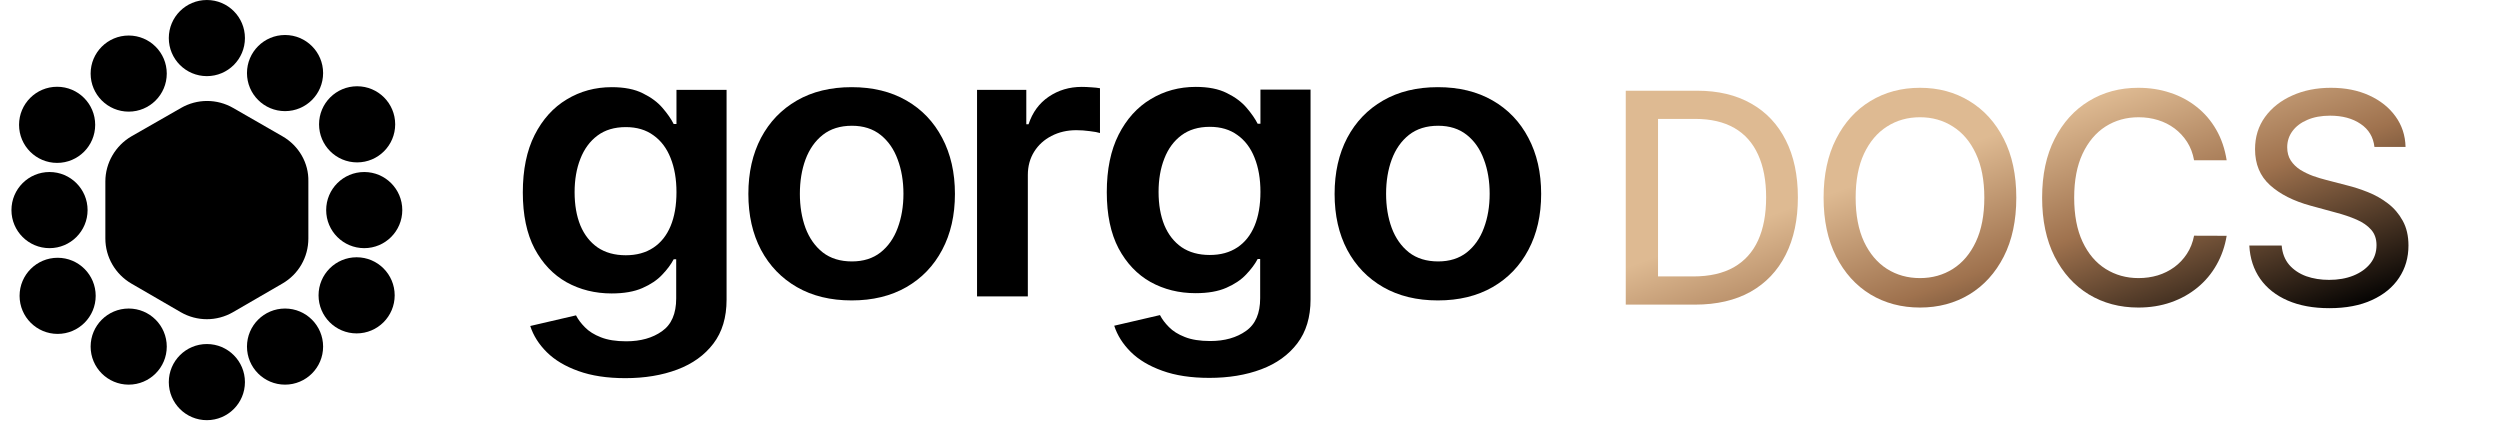
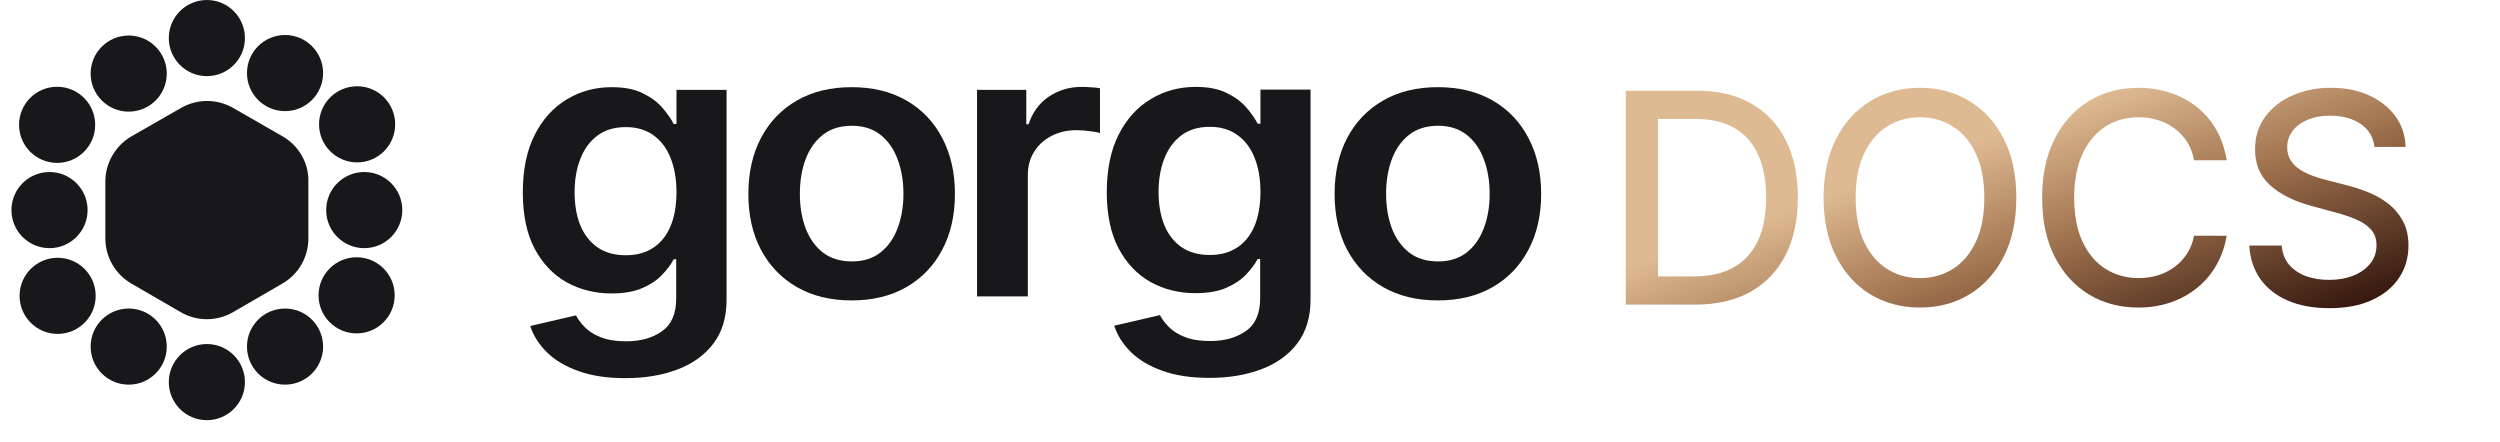
<svg xmlns="http://www.w3.org/2000/svg" width="119" height="21" viewBox="0 0 119 21" fill="none">
-   <path d="M13.453 6.492L11.099 5.139C10.329 4.695 9.386 4.695 8.616 5.139L6.252 6.492C5.493 6.936 5.015 7.759 5.015 8.636V11.353C5.015 12.241 5.493 13.053 6.252 13.497L8.605 14.861C9.375 15.305 10.319 15.305 11.088 14.861L13.442 13.497C14.212 13.053 14.678 12.241 14.678 11.353V8.636C14.7 7.759 14.223 6.936 13.453 6.492Z" fill="currentColor" />
-   <path d="M7.938 3.502C7.938 4.503 7.127 5.314 6.126 5.314C5.126 5.314 4.314 4.503 4.314 3.502C4.314 2.502 5.126 1.691 6.126 1.691C7.127 1.691 7.938 2.502 7.938 3.502Z" fill="currentColor" />
-   <path d="M4.531 5.942C4.531 6.943 3.72 7.754 2.719 7.754C1.719 7.754 0.907 6.943 0.907 5.942C0.907 4.941 1.719 4.13 2.719 4.13C3.72 4.13 4.531 4.941 4.531 5.942Z" fill="currentColor" />
-   <path d="M4.169 10C4.169 11.001 3.357 11.812 2.357 11.812C1.356 11.812 0.545 11.001 0.545 10C0.545 8.999 1.356 8.188 2.357 8.188C3.357 8.188 4.169 8.999 4.169 10Z" fill="currentColor" />
-   <path d="M4.555 14.082C4.555 15.083 3.744 15.894 2.744 15.894C1.743 15.894 0.932 15.083 0.932 14.082C0.932 13.082 1.743 12.27 2.744 12.27C3.744 12.27 4.555 13.082 4.555 14.082Z" fill="currentColor" />
-   <path d="M7.938 16.498C7.938 17.498 7.127 18.309 6.126 18.309C5.126 18.309 4.314 17.498 4.314 16.498C4.314 15.497 5.126 14.686 6.126 14.686C7.127 14.686 7.938 15.497 7.938 16.498Z" fill="currentColor" />
-   <path d="M11.659 18.188C11.659 19.189 10.848 20 9.847 20C8.846 20 8.035 19.189 8.035 18.188C8.035 17.188 8.846 16.376 9.847 16.376C10.848 16.376 11.659 17.188 11.659 18.188Z" fill="currentColor" />
-   <path d="M15.38 16.498C15.38 17.498 14.569 18.309 13.568 18.309C12.567 18.309 11.756 17.498 11.756 16.498C11.756 15.497 12.567 14.686 13.568 14.686C14.569 14.686 15.38 15.497 15.38 16.498Z" fill="currentColor" />
-   <path d="M18.787 14.058C18.787 15.059 17.976 15.87 16.975 15.87C15.974 15.87 15.163 15.059 15.163 14.058C15.163 13.057 15.974 12.246 16.975 12.246C17.976 12.246 18.787 13.057 18.787 14.058Z" fill="currentColor" />
-   <path d="M19.149 10C19.149 11.001 18.338 11.812 17.338 11.812C16.337 11.812 15.526 11.001 15.526 10C15.526 8.999 16.337 8.188 17.338 8.188C18.338 8.188 19.149 8.999 19.149 10Z" fill="currentColor" />
-   <path d="M18.811 5.918C18.811 6.919 18 7.73 16.999 7.73C15.998 7.73 15.187 6.919 15.187 5.918C15.187 4.917 15.998 4.106 16.999 4.106C18 4.106 18.811 4.917 18.811 5.918Z" fill="currentColor" />
-   <path d="M15.38 3.478C15.38 4.479 14.569 5.29 13.568 5.29C12.567 5.29 11.756 4.479 11.756 3.478C11.756 2.478 12.567 1.666 13.568 1.666C14.569 1.666 15.38 2.478 15.38 3.478Z" fill="currentColor" />
-   <path d="M11.659 1.812C11.659 2.813 10.848 3.624 9.847 3.624C8.846 3.624 8.035 2.813 8.035 1.812C8.035 0.811 8.846 0 9.847 0C10.848 0 11.659 0.811 11.659 1.812Z" fill="currentColor" />
-   <path d="M29.769 18C28.901 18 28.155 17.887 27.531 17.661C26.908 17.439 26.407 17.14 26.029 16.765C25.65 16.389 25.387 15.973 25.24 15.517L27.418 15.011C27.516 15.203 27.658 15.393 27.845 15.581C28.032 15.773 28.284 15.931 28.6 16.054C28.921 16.182 29.324 16.246 29.809 16.246C30.495 16.246 31.063 16.086 31.512 15.766C31.962 15.45 32.187 14.93 32.187 14.204V12.342H32.067C31.942 12.581 31.76 12.826 31.519 13.078C31.283 13.33 30.969 13.541 30.577 13.712C30.19 13.882 29.702 13.968 29.114 13.968C28.326 13.968 27.611 13.79 26.97 13.436C26.334 13.078 25.826 12.544 25.447 11.836C25.073 11.124 24.886 10.232 24.886 9.161C24.886 8.081 25.073 7.17 25.447 6.428C25.826 5.681 26.336 5.116 26.977 4.732C27.618 4.343 28.333 4.149 29.121 4.149C29.722 4.149 30.217 4.247 30.604 4.444C30.996 4.636 31.308 4.868 31.539 5.141C31.771 5.41 31.947 5.664 32.067 5.903H32.2V4.277H34.585V14.268C34.585 15.109 34.376 15.805 33.957 16.355C33.539 16.905 32.966 17.317 32.241 17.59C31.515 17.863 30.691 18 29.769 18ZM29.789 12.15C30.301 12.15 30.738 12.03 31.098 11.791C31.459 11.553 31.733 11.209 31.92 10.761C32.107 10.313 32.2 9.775 32.2 9.148C32.2 8.529 32.107 7.987 31.92 7.522C31.737 7.057 31.466 6.697 31.105 6.441C30.749 6.18 30.31 6.05 29.789 6.05C29.25 6.05 28.8 6.184 28.44 6.453C28.079 6.722 27.808 7.091 27.625 7.561C27.442 8.026 27.351 8.555 27.351 9.148C27.351 9.75 27.442 10.277 27.625 10.729C27.812 11.177 28.086 11.527 28.447 11.779C28.812 12.026 29.259 12.15 29.789 12.15Z" fill="currentColor" />
-   <path d="M40.539 14.3C39.537 14.3 38.668 14.089 37.934 13.667C37.199 13.244 36.629 12.653 36.224 11.894C35.823 11.134 35.622 10.247 35.622 9.231C35.622 8.216 35.823 7.326 36.224 6.562C36.629 5.798 37.199 5.205 37.934 4.783C38.668 4.36 39.537 4.149 40.539 4.149C41.541 4.149 42.409 4.36 43.144 4.783C43.879 5.205 44.446 5.798 44.847 6.562C45.252 7.326 45.455 8.216 45.455 9.231C45.455 10.247 45.252 11.134 44.847 11.894C44.446 12.653 43.879 13.244 43.144 13.667C42.409 14.089 41.541 14.3 40.539 14.3ZM40.552 12.444C41.095 12.444 41.55 12.301 41.915 12.015C42.28 11.725 42.551 11.337 42.73 10.851C42.912 10.364 43.004 9.822 43.004 9.225C43.004 8.623 42.912 8.079 42.73 7.593C42.551 7.102 42.28 6.711 41.915 6.421C41.55 6.131 41.095 5.986 40.552 5.986C39.995 5.986 39.532 6.131 39.163 6.421C38.797 6.711 38.524 7.102 38.341 7.593C38.163 8.079 38.074 8.623 38.074 9.225C38.074 9.822 38.163 10.364 38.341 10.851C38.524 11.337 38.797 11.725 39.163 12.015C39.532 12.301 39.995 12.444 40.552 12.444Z" fill="currentColor" />
-   <path d="M46.507 14.108V4.277H48.852V5.916H48.959C49.146 5.348 49.466 4.911 49.92 4.604C50.379 4.292 50.903 4.136 51.49 4.136C51.624 4.136 51.773 4.143 51.938 4.155C52.107 4.164 52.247 4.179 52.359 4.2V6.332C52.256 6.298 52.094 6.268 51.871 6.242C51.653 6.212 51.441 6.197 51.236 6.197C50.796 6.197 50.399 6.289 50.047 6.473C49.7 6.652 49.426 6.901 49.226 7.221C49.026 7.541 48.925 7.911 48.925 8.329V14.108H46.507Z" fill="currentColor" />
-   <path d="M57.566 17.987C56.697 17.987 55.952 17.874 55.328 17.648C54.705 17.426 54.204 17.127 53.825 16.752C53.447 16.376 53.184 15.96 53.037 15.504L55.215 14.998C55.312 15.19 55.455 15.38 55.642 15.568C55.829 15.76 56.081 15.918 56.397 16.041C56.717 16.169 57.12 16.233 57.606 16.233C58.292 16.233 58.859 16.073 59.309 15.753C59.759 15.438 59.984 14.917 59.984 14.192V12.329H59.864C59.739 12.568 59.556 12.813 59.316 13.065C59.08 13.317 58.766 13.528 58.374 13.699C57.986 13.87 57.499 13.955 56.911 13.955C56.123 13.955 55.408 13.778 54.767 13.424C54.13 13.065 53.623 12.532 53.244 11.823C52.87 11.111 52.683 10.219 52.683 9.148C52.683 8.068 52.87 7.157 53.244 6.415C53.623 5.668 54.132 5.103 54.774 4.719C55.415 4.33 56.13 4.136 56.918 4.136C57.519 4.136 58.013 4.234 58.401 4.431C58.792 4.623 59.104 4.855 59.336 5.128C59.567 5.397 59.743 5.651 59.864 5.89H59.997V4.264H62.382V14.256C62.382 15.096 62.172 15.792 61.754 16.342C61.335 16.893 60.763 17.305 60.037 17.578C59.311 17.851 58.487 17.987 57.566 17.987ZM57.586 12.137C58.098 12.137 58.534 12.018 58.895 11.779C59.256 11.54 59.529 11.196 59.717 10.748C59.904 10.3 59.997 9.762 59.997 9.135C59.997 8.516 59.904 7.975 59.717 7.509C59.534 7.044 59.262 6.684 58.902 6.428C58.545 6.167 58.107 6.037 57.586 6.037C57.047 6.037 56.597 6.172 56.236 6.441C55.876 6.709 55.604 7.078 55.422 7.548C55.239 8.013 55.148 8.542 55.148 9.135C55.148 9.737 55.239 10.264 55.422 10.716C55.609 11.164 55.882 11.514 56.243 11.766C56.608 12.013 57.056 12.137 57.586 12.137Z" fill="currentColor" />
-   <path d="M68.443 14.3C67.441 14.3 66.573 14.089 65.838 13.667C65.103 13.244 64.533 12.653 64.128 11.894C63.727 11.134 63.527 10.247 63.527 9.231C63.527 8.216 63.727 7.326 64.128 6.562C64.533 5.798 65.103 5.205 65.838 4.783C66.573 4.36 67.441 4.149 68.443 4.149C69.445 4.149 70.313 4.36 71.048 4.783C71.783 5.205 72.351 5.798 72.751 6.562C73.157 7.326 73.359 8.216 73.359 9.231C73.359 10.247 73.157 11.134 72.751 11.894C72.351 12.653 71.783 13.244 71.048 13.667C70.313 14.089 69.445 14.3 68.443 14.3ZM68.457 12.444C69 12.444 69.454 12.301 69.819 12.015C70.184 11.725 70.456 11.337 70.634 10.851C70.817 10.364 70.908 9.822 70.908 9.225C70.908 8.623 70.817 8.079 70.634 7.593C70.456 7.102 70.184 6.711 69.819 6.421C69.454 6.131 69 5.986 68.457 5.986C67.9 5.986 67.437 6.131 67.067 6.421C66.702 6.711 66.428 7.102 66.246 7.593C66.067 8.079 65.978 8.623 65.978 9.225C65.978 9.822 66.067 10.364 66.246 10.851C66.428 11.337 66.702 11.725 67.067 12.015C67.437 12.301 67.9 12.444 68.457 12.444Z" fill="currentColor" />
-   <path d="M80.682 14.5H77.386V4.318H80.787C81.784 4.318 82.641 4.522 83.357 4.93C84.073 5.334 84.622 5.916 85.003 6.675C85.387 7.43 85.579 8.337 85.579 9.394C85.579 10.455 85.385 11.366 84.998 12.129C84.613 12.891 84.056 13.477 83.327 13.889C82.598 14.296 81.716 14.5 80.682 14.5ZM78.922 13.158H80.598C81.373 13.158 82.018 13.012 82.532 12.72C83.046 12.425 83.43 11.999 83.685 11.442C83.94 10.882 84.068 10.2 84.068 9.394C84.068 8.595 83.94 7.918 83.685 7.361C83.433 6.804 83.057 6.381 82.557 6.093C82.056 5.805 81.435 5.66 80.692 5.66H78.922V13.158Z" fill="url(#paint0_linear_2808_22)" />
-   <path d="M95.976 9.409C95.976 10.496 95.777 11.431 95.379 12.213C94.981 12.992 94.436 13.592 93.744 14.013C93.054 14.43 92.27 14.639 91.392 14.639C90.51 14.639 89.723 14.43 89.031 14.013C88.341 13.592 87.797 12.99 87.4 12.208C87.002 11.426 86.803 10.493 86.803 9.409C86.803 8.322 87.002 7.389 87.4 6.61C87.797 5.828 88.341 5.228 89.031 4.81C89.723 4.389 90.51 4.179 91.392 4.179C92.27 4.179 93.054 4.389 93.744 4.81C94.436 5.228 94.981 5.828 95.379 6.61C95.777 7.389 95.976 8.322 95.976 9.409ZM94.454 9.409C94.454 8.58 94.32 7.883 94.052 7.316C93.787 6.746 93.422 6.315 92.958 6.023C92.497 5.728 91.975 5.581 91.392 5.581C90.805 5.581 90.282 5.728 89.821 6.023C89.36 6.315 88.996 6.746 88.727 7.316C88.462 7.883 88.329 8.58 88.329 9.409C88.329 10.238 88.462 10.937 88.727 11.507C88.996 12.074 89.36 12.505 89.821 12.8C90.282 13.091 90.805 13.237 91.392 13.237C91.975 13.237 92.497 13.091 92.958 12.8C93.422 12.505 93.787 12.074 94.052 11.507C94.32 10.937 94.454 10.238 94.454 9.409Z" fill="url(#paint1_linear_2808_22)" />
-   <path d="M105.989 7.629H104.438C104.379 7.298 104.268 7.006 104.105 6.754C103.943 6.502 103.744 6.289 103.509 6.113C103.273 5.937 103.01 5.805 102.718 5.715C102.43 5.626 102.123 5.581 101.798 5.581C101.212 5.581 100.686 5.728 100.222 6.023C99.762 6.318 99.397 6.751 99.129 7.321C98.863 7.891 98.731 8.587 98.731 9.409C98.731 10.238 98.863 10.937 99.129 11.507C99.397 12.077 99.763 12.508 100.227 12.8C100.691 13.091 101.213 13.237 101.793 13.237C102.115 13.237 102.42 13.194 102.708 13.108C103 13.018 103.263 12.887 103.499 12.715C103.734 12.543 103.933 12.332 104.095 12.084C104.261 11.832 104.375 11.543 104.438 11.219L105.989 11.224C105.907 11.724 105.746 12.185 105.507 12.606C105.272 13.023 104.969 13.385 104.597 13.69C104.229 13.991 103.809 14.225 103.335 14.391C102.861 14.556 102.344 14.639 101.783 14.639C100.902 14.639 100.116 14.43 99.427 14.013C98.737 13.592 98.194 12.99 97.796 12.208C97.402 11.426 97.205 10.493 97.205 9.409C97.205 8.322 97.403 7.389 97.801 6.61C98.199 5.828 98.743 5.228 99.432 4.81C100.121 4.389 100.905 4.179 101.783 4.179C102.324 4.179 102.827 4.257 103.295 4.413C103.765 4.565 104.188 4.79 104.563 5.089C104.937 5.384 105.247 5.745 105.492 6.173C105.737 6.597 105.903 7.082 105.989 7.629Z" fill="url(#paint2_linear_2808_22)" />
-   <path d="M113.023 6.993C112.969 6.522 112.751 6.158 112.366 5.899C111.982 5.637 111.498 5.506 110.915 5.506C110.497 5.506 110.136 5.573 109.831 5.705C109.526 5.834 109.289 6.013 109.12 6.242C108.954 6.468 108.871 6.724 108.871 7.013C108.871 7.255 108.928 7.464 109.04 7.639C109.156 7.815 109.307 7.962 109.493 8.082C109.682 8.198 109.884 8.295 110.099 8.375C110.315 8.451 110.522 8.514 110.721 8.564L111.715 8.822C112.04 8.902 112.373 9.01 112.714 9.146C113.056 9.281 113.372 9.46 113.664 9.683C113.956 9.905 114.191 10.18 114.37 10.508C114.552 10.836 114.643 11.229 114.643 11.686C114.643 12.263 114.494 12.775 114.196 13.222C113.901 13.67 113.472 14.023 112.908 14.281C112.348 14.54 111.67 14.669 110.875 14.669C110.112 14.669 109.453 14.548 108.896 14.306C108.339 14.064 107.903 13.721 107.589 13.277C107.274 12.829 107.1 12.299 107.067 11.686H108.608C108.638 12.054 108.757 12.361 108.966 12.606C109.178 12.848 109.448 13.028 109.776 13.148C110.107 13.264 110.47 13.322 110.865 13.322C111.299 13.322 111.685 13.254 112.023 13.118C112.365 12.979 112.633 12.786 112.829 12.541C113.024 12.293 113.122 12.003 113.122 11.671C113.122 11.37 113.036 11.123 112.863 10.93C112.694 10.738 112.464 10.579 112.172 10.453C111.884 10.327 111.558 10.216 111.193 10.12L109.99 9.792C109.174 9.57 108.528 9.243 108.051 8.812C107.577 8.382 107.34 7.812 107.34 7.102C107.34 6.516 107.499 6.004 107.817 5.566C108.135 5.129 108.566 4.789 109.11 4.547C109.653 4.302 110.267 4.179 110.949 4.179C111.639 4.179 112.247 4.3 112.774 4.542C113.304 4.784 113.722 5.117 114.027 5.541C114.332 5.962 114.491 6.446 114.504 6.993H113.023Z" fill="url(#paint3_linear_2808_22)" />
+   <path d="M13.453 6.492L11.099 5.139C10.329 4.695 9.386 4.695 8.616 5.139L6.252 6.492C5.493 6.936 5.015 7.759 5.015 8.636V11.353C5.015 12.241 5.493 13.053 6.252 13.497L8.605 14.861C9.375 15.305 10.319 15.305 11.088 14.861L13.442 13.497C14.212 13.053 14.678 12.241 14.678 11.353V8.636C14.7 7.759 14.223 6.936 13.453 6.492Z" fill="#18181B" />
+   <path d="M7.938 3.502C7.938 4.503 7.127 5.314 6.126 5.314C5.126 5.314 4.314 4.503 4.314 3.502C4.314 2.502 5.126 1.691 6.126 1.691C7.127 1.691 7.938 2.502 7.938 3.502Z" fill="#18181B" />
+   <path d="M4.531 5.942C4.531 6.943 3.72 7.754 2.719 7.754C1.719 7.754 0.907 6.943 0.907 5.942C0.907 4.941 1.719 4.13 2.719 4.13C3.72 4.13 4.531 4.941 4.531 5.942Z" fill="#18181B" />
+   <path d="M4.169 10C4.169 11.001 3.357 11.812 2.357 11.812C1.356 11.812 0.545 11.001 0.545 10C0.545 8.999 1.356 8.188 2.357 8.188C3.357 8.188 4.169 8.999 4.169 10Z" fill="#18181B" />
+   <path d="M4.555 14.082C4.555 15.083 3.744 15.894 2.744 15.894C1.743 15.894 0.932 15.083 0.932 14.082C0.932 13.082 1.743 12.27 2.744 12.27C3.744 12.27 4.555 13.082 4.555 14.082Z" fill="#18181B" />
+   <path d="M7.938 16.498C7.938 17.498 7.127 18.309 6.126 18.309C5.126 18.309 4.314 17.498 4.314 16.498C4.314 15.497 5.126 14.686 6.126 14.686C7.127 14.686 7.938 15.497 7.938 16.498Z" fill="#18181B" />
+   <path d="M11.659 18.188C11.659 19.189 10.848 20 9.847 20C8.846 20 8.035 19.189 8.035 18.188C8.035 17.188 8.846 16.376 9.847 16.376C10.848 16.376 11.659 17.188 11.659 18.188Z" fill="#18181B" />
+   <path d="M15.38 16.498C15.38 17.498 14.569 18.309 13.568 18.309C12.567 18.309 11.756 17.498 11.756 16.498C11.756 15.497 12.567 14.686 13.568 14.686C14.569 14.686 15.38 15.497 15.38 16.498Z" fill="#18181B" />
+   <path d="M18.787 14.058C18.787 15.059 17.976 15.87 16.975 15.87C15.974 15.87 15.163 15.059 15.163 14.058C15.163 13.057 15.974 12.246 16.975 12.246C17.976 12.246 18.787 13.057 18.787 14.058Z" fill="#18181B" />
+   <path d="M19.149 10C19.149 11.001 18.338 11.812 17.338 11.812C16.337 11.812 15.526 11.001 15.526 10C15.526 8.999 16.337 8.188 17.338 8.188C18.338 8.188 19.149 8.999 19.149 10Z" fill="#18181B" />
+   <path d="M18.811 5.918C18.811 6.919 18 7.73 16.999 7.73C15.998 7.73 15.187 6.919 15.187 5.918C15.187 4.917 15.998 4.106 16.999 4.106C18 4.106 18.811 4.917 18.811 5.918Z" fill="#18181B" />
+   <path d="M15.38 3.478C15.38 4.479 14.569 5.29 13.568 5.29C12.567 5.29 11.756 4.479 11.756 3.478C11.756 2.478 12.567 1.666 13.568 1.666C14.569 1.666 15.38 2.478 15.38 3.478Z" fill="#18181B" />
+   <path d="M11.659 1.812C11.659 2.813 10.848 3.624 9.847 3.624C8.846 3.624 8.035 2.813 8.035 1.812C8.035 0.811 8.846 0 9.847 0C10.848 0 11.659 0.811 11.659 1.812Z" fill="#18181B" />
+   <path d="M29.769 18C28.901 18 28.155 17.887 27.531 17.661C26.908 17.439 26.407 17.14 26.029 16.765C25.65 16.389 25.387 15.973 25.24 15.517L27.418 15.011C27.516 15.203 27.658 15.393 27.845 15.581C28.032 15.773 28.284 15.93 28.6 16.054C28.921 16.182 29.324 16.246 29.809 16.246C30.495 16.246 31.063 16.086 31.512 15.766C31.962 15.45 32.187 14.93 32.187 14.204V12.342H32.067C31.942 12.581 31.76 12.826 31.519 13.078C31.283 13.33 30.969 13.541 30.577 13.711C30.19 13.882 29.702 13.968 29.114 13.968C28.326 13.968 27.611 13.79 26.97 13.436C26.334 13.078 25.826 12.544 25.447 11.836C25.073 11.124 24.886 10.232 24.886 9.161C24.886 8.081 25.073 7.17 25.447 6.428C25.826 5.681 26.336 5.116 26.977 4.731C27.618 4.343 28.333 4.149 29.121 4.149C29.722 4.149 30.217 4.247 30.604 4.443C30.996 4.635 31.308 4.868 31.539 5.141C31.771 5.41 31.947 5.664 32.067 5.903H32.2V4.277H34.585V14.268C34.585 15.109 34.376 15.805 33.957 16.355C33.539 16.905 32.966 17.317 32.241 17.59C31.515 17.863 30.691 18 29.769 18ZM29.789 12.15C30.301 12.15 30.738 12.03 31.098 11.791C31.459 11.552 31.733 11.209 31.92 10.761C32.107 10.313 32.2 9.775 32.2 9.148C32.2 8.529 32.107 7.987 31.92 7.522C31.737 7.057 31.466 6.696 31.105 6.44C30.749 6.18 30.31 6.05 29.789 6.05C29.25 6.05 28.8 6.184 28.44 6.453C28.079 6.722 27.808 7.091 27.625 7.561C27.442 8.026 27.351 8.555 27.351 9.148C27.351 9.75 27.442 10.277 27.625 10.729C27.812 11.177 28.086 11.527 28.447 11.778C28.812 12.026 29.259 12.15 29.789 12.15Z" fill="#18181B" />
+   <path d="M40.539 14.3C39.537 14.3 38.668 14.089 37.934 13.667C37.199 13.244 36.629 12.653 36.224 11.894C35.823 11.134 35.622 10.247 35.622 9.231C35.622 8.216 35.823 7.326 36.224 6.562C36.629 5.798 37.199 5.205 37.934 4.783C38.668 4.36 39.537 4.149 40.539 4.149C41.541 4.149 42.409 4.36 43.144 4.783C43.879 5.205 44.446 5.798 44.847 6.562C45.252 7.326 45.455 8.216 45.455 9.231C45.455 10.247 45.252 11.134 44.847 11.894C44.446 12.653 43.879 13.244 43.144 13.667C42.409 14.089 41.541 14.3 40.539 14.3ZM40.552 12.444C41.095 12.444 41.55 12.301 41.915 12.015C42.28 11.725 42.551 11.337 42.73 10.851C42.912 10.364 43.004 9.822 43.004 9.225C43.004 8.623 42.912 8.079 42.73 7.593C42.551 7.102 42.28 6.711 41.915 6.421C41.55 6.131 41.095 5.986 40.552 5.986C39.995 5.986 39.532 6.131 39.163 6.421C38.797 6.711 38.524 7.102 38.341 7.593C38.163 8.079 38.074 8.623 38.074 9.225C38.074 9.822 38.163 10.364 38.341 10.851C38.524 11.337 38.797 11.725 39.163 12.015C39.532 12.301 39.995 12.444 40.552 12.444Z" fill="#18181B" />
+   <path d="M46.507 14.108V4.277H48.852V5.916H48.959C49.146 5.348 49.466 4.911 49.92 4.603C50.379 4.292 50.903 4.136 51.49 4.136C51.624 4.136 51.773 4.143 51.938 4.155C52.107 4.164 52.247 4.179 52.359 4.2V6.332C52.256 6.298 52.094 6.268 51.871 6.242C51.653 6.212 51.441 6.197 51.236 6.197C50.796 6.197 50.399 6.289 50.047 6.472C49.7 6.652 49.426 6.901 49.226 7.221C49.026 7.541 48.925 7.91 48.925 8.329V14.108H46.507Z" fill="#18181B" />
+   <path d="M57.566 17.987C56.697 17.987 55.952 17.874 55.328 17.648C54.705 17.426 54.204 17.127 53.825 16.752C53.447 16.376 53.184 15.96 53.037 15.504L55.215 14.998C55.312 15.19 55.455 15.38 55.642 15.568C55.829 15.76 56.081 15.918 56.397 16.041C56.717 16.169 57.12 16.233 57.606 16.233C58.292 16.233 58.859 16.073 59.309 15.753C59.759 15.438 59.984 14.917 59.984 14.192V12.329H59.864C59.739 12.568 59.556 12.813 59.316 13.065C59.08 13.317 58.766 13.528 58.374 13.699C57.986 13.869 57.499 13.955 56.911 13.955C56.123 13.955 55.408 13.778 54.767 13.424C54.13 13.065 53.623 12.532 53.244 11.823C52.87 11.111 52.683 10.219 52.683 9.148C52.683 8.068 52.87 7.157 53.244 6.415C53.623 5.668 54.132 5.103 54.774 4.719C55.415 4.33 56.13 4.136 56.918 4.136C57.519 4.136 58.013 4.234 58.401 4.431C58.792 4.623 59.104 4.855 59.336 5.128C59.567 5.397 59.743 5.651 59.864 5.89H59.997V4.264H62.382V14.256C62.382 15.096 62.172 15.792 61.754 16.342C61.335 16.893 60.763 17.304 60.037 17.578C59.311 17.851 58.487 17.987 57.566 17.987ZM57.586 12.137C58.098 12.137 58.534 12.018 58.895 11.778C59.256 11.54 59.529 11.196 59.717 10.748C59.904 10.3 59.997 9.762 59.997 9.135C59.997 8.516 59.904 7.974 59.717 7.509C59.534 7.044 59.262 6.684 58.902 6.428C58.545 6.167 58.107 6.037 57.586 6.037C57.047 6.037 56.597 6.172 56.236 6.44C55.876 6.709 55.604 7.078 55.422 7.548C55.239 8.013 55.148 8.542 55.148 9.135C55.148 9.737 55.239 10.264 55.422 10.716C55.609 11.164 55.882 11.514 56.243 11.766C56.608 12.013 57.056 12.137 57.586 12.137Z" fill="#18181B" />
+   <path d="M68.443 14.3C67.441 14.3 66.573 14.089 65.838 13.667C65.103 13.244 64.533 12.653 64.128 11.894C63.727 11.134 63.527 10.247 63.527 9.231C63.527 8.216 63.727 7.326 64.128 6.562C64.533 5.798 65.103 5.205 65.838 4.783C66.573 4.36 67.441 4.149 68.443 4.149C69.445 4.149 70.313 4.36 71.048 4.783C71.783 5.205 72.351 5.798 72.751 6.562C73.157 7.326 73.359 8.216 73.359 9.231C73.359 10.247 73.157 11.134 72.751 11.894C72.351 12.653 71.783 13.244 71.048 13.667C70.313 14.089 69.445 14.3 68.443 14.3ZM68.457 12.444C69 12.444 69.454 12.301 69.819 12.015C70.184 11.725 70.456 11.337 70.634 10.851C70.817 10.364 70.908 9.822 70.908 9.225C70.908 8.623 70.817 8.079 70.634 7.593C70.456 7.102 70.184 6.711 69.819 6.421C69.454 6.131 69 5.986 68.457 5.986C67.9 5.986 67.437 6.131 67.067 6.421C66.702 6.711 66.428 7.102 66.246 7.593C66.067 8.079 65.978 8.623 65.978 9.225C65.978 9.822 66.067 10.364 66.246 10.851C66.428 11.337 66.702 11.725 67.067 12.015C67.437 12.301 67.9 12.444 68.457 12.444Z" fill="#18181B" />
+   <path d="M80.682 14.5H77.386V4.318H80.787C81.784 4.318 82.641 4.522 83.357 4.93C84.073 5.334 84.622 5.916 85.003 6.675C85.387 7.43 85.579 8.337 85.579 9.394C85.579 10.455 85.385 11.366 84.998 12.129C84.613 12.891 84.056 13.477 83.327 13.889C82.598 14.296 81.716 14.5 80.682 14.5ZM78.922 13.158H80.598C81.373 13.158 82.018 13.012 82.532 12.72C83.046 12.425 83.43 11.999 83.685 11.442C83.94 10.882 84.068 10.2 84.068 9.394C84.068 8.595 83.94 7.918 83.685 7.361C83.433 6.804 83.057 6.381 82.557 6.093C82.056 5.805 81.435 5.66 80.692 5.66H78.922V13.158Z" fill="url(#paint0_linear_3265_1598)" />
+   <path d="M95.976 9.409C95.976 10.496 95.777 11.431 95.379 12.213C94.981 12.992 94.436 13.592 93.744 14.013C93.054 14.43 92.27 14.639 91.392 14.639C90.51 14.639 89.723 14.43 89.031 14.013C88.341 13.592 87.797 12.99 87.4 12.208C87.002 11.426 86.803 10.493 86.803 9.409C86.803 8.322 87.002 7.389 87.4 6.61C87.797 5.828 88.341 5.228 89.031 4.81C89.723 4.389 90.51 4.179 91.392 4.179C92.27 4.179 93.054 4.389 93.744 4.81C94.436 5.228 94.981 5.828 95.379 6.61C95.777 7.389 95.976 8.322 95.976 9.409ZM94.454 9.409C94.454 8.58 94.32 7.883 94.052 7.316C93.787 6.746 93.422 6.315 92.958 6.023C92.497 5.728 91.975 5.581 91.392 5.581C90.805 5.581 90.282 5.728 89.821 6.023C89.36 6.315 88.996 6.746 88.727 7.316C88.462 7.883 88.329 8.58 88.329 9.409C88.329 10.238 88.462 10.937 88.727 11.507C88.996 12.074 89.36 12.505 89.821 12.8C90.282 13.091 90.805 13.237 91.392 13.237C91.975 13.237 92.497 13.091 92.958 12.8C93.422 12.505 93.787 12.074 94.052 11.507C94.32 10.937 94.454 10.238 94.454 9.409Z" fill="url(#paint1_linear_3265_1598)" />
+   <path d="M105.989 7.629H104.438C104.379 7.298 104.268 7.006 104.105 6.754C103.943 6.502 103.744 6.289 103.509 6.113C103.273 5.937 103.01 5.805 102.718 5.715C102.43 5.626 102.123 5.581 101.798 5.581C101.212 5.581 100.686 5.728 100.222 6.023C99.762 6.318 99.397 6.751 99.129 7.321C98.863 7.891 98.731 8.587 98.731 9.409C98.731 10.238 98.863 10.937 99.129 11.507C99.397 12.077 99.763 12.508 100.227 12.8C100.691 13.091 101.213 13.237 101.793 13.237C102.115 13.237 102.42 13.194 102.708 13.108C103 13.018 103.263 12.887 103.499 12.715C103.734 12.543 103.933 12.332 104.095 12.084C104.261 11.832 104.375 11.543 104.438 11.219L105.989 11.224C105.907 11.724 105.746 12.185 105.507 12.606C105.272 13.023 104.969 13.385 104.597 13.69C104.229 13.991 103.809 14.225 103.335 14.391C102.861 14.556 102.344 14.639 101.783 14.639C100.902 14.639 100.116 14.43 99.427 14.013C98.737 13.592 98.194 12.99 97.796 12.208C97.402 11.426 97.205 10.493 97.205 9.409C97.205 8.322 97.403 7.389 97.801 6.61C98.199 5.828 98.743 5.228 99.432 4.81C100.121 4.389 100.905 4.179 101.783 4.179C102.324 4.179 102.827 4.257 103.295 4.413C103.765 4.565 104.188 4.79 104.563 5.089C104.937 5.384 105.247 5.745 105.492 6.173C105.737 6.597 105.903 7.082 105.989 7.629Z" fill="url(#paint2_linear_3265_1598)" />
+   <path d="M113.023 6.993C112.969 6.522 112.751 6.158 112.366 5.899C111.982 5.637 111.498 5.506 110.915 5.506C110.497 5.506 110.136 5.573 109.831 5.705C109.526 5.834 109.289 6.013 109.12 6.242C108.954 6.468 108.871 6.724 108.871 7.013C108.871 7.255 108.928 7.464 109.04 7.639C109.156 7.815 109.307 7.962 109.493 8.082C109.682 8.198 109.884 8.295 110.099 8.375C110.315 8.451 110.522 8.514 110.721 8.564L111.715 8.822C112.04 8.902 112.373 9.01 112.714 9.146C113.056 9.281 113.372 9.46 113.664 9.683C113.956 9.905 114.191 10.18 114.37 10.508C114.552 10.836 114.643 11.229 114.643 11.686C114.643 12.263 114.494 12.775 114.196 13.222C113.901 13.67 113.472 14.023 112.908 14.281C112.348 14.54 111.67 14.669 110.875 14.669C110.112 14.669 109.453 14.548 108.896 14.306C108.339 14.064 107.903 13.721 107.589 13.277C107.274 12.829 107.1 12.299 107.067 11.686H108.608C108.638 12.054 108.757 12.361 108.966 12.606C109.178 12.848 109.448 13.028 109.776 13.148C110.107 13.264 110.47 13.322 110.865 13.322C111.299 13.322 111.685 13.254 112.023 13.118C112.365 12.979 112.633 12.786 112.829 12.541C113.024 12.293 113.122 12.003 113.122 11.671C113.122 11.37 113.036 11.123 112.863 10.93C112.694 10.738 112.464 10.579 112.172 10.453C111.884 10.327 111.558 10.216 111.193 10.12L109.99 9.792C109.174 9.57 108.528 9.243 108.051 8.812C107.577 8.382 107.34 7.812 107.34 7.102C107.34 6.516 107.499 6.004 107.817 5.566C108.135 5.129 108.566 4.789 109.11 4.547C109.653 4.302 110.267 4.179 110.949 4.179C111.639 4.179 112.247 4.3 112.774 4.542C113.304 4.784 113.722 5.117 114.027 5.541C114.332 5.962 114.491 6.446 114.504 6.993H113.023Z" fill="url(#paint3_linear_3265_1598)" />
  <defs>
-     <linearGradient id="paint0_linear_2808_22" x1="86.537" y1="9.424" x2="91.811" y2="24.02" gradientUnits="userSpaceOnUse">
+     <linearGradient id="paint0_linear_3265_1598" x1="86.537" y1="9.424" x2="91.811" y2="24.02" gradientUnits="userSpaceOnUse">
      <stop stop-color="#DEBA92" />
      <stop offset="0.381" stop-color="#9F724E" />
-       <stop offset="0.889" stop-color="currentColor" />
+       <stop offset="0.889" stop-color="#32150C" />
    </linearGradient>
-     <linearGradient id="paint1_linear_2808_22" x1="86.537" y1="9.424" x2="91.811" y2="24.02" gradientUnits="userSpaceOnUse">
+     <linearGradient id="paint1_linear_3265_1598" x1="86.537" y1="9.424" x2="91.811" y2="24.02" gradientUnits="userSpaceOnUse">
      <stop stop-color="#DEBA92" />
      <stop offset="0.381" stop-color="#9F724E" />
-       <stop offset="0.889" stop-color="currentColor" />
+       <stop offset="0.889" stop-color="#32150C" />
    </linearGradient>
-     <linearGradient id="paint2_linear_2808_22" x1="86.537" y1="9.424" x2="91.811" y2="24.02" gradientUnits="userSpaceOnUse">
+     <linearGradient id="paint2_linear_3265_1598" x1="86.537" y1="9.424" x2="91.811" y2="24.02" gradientUnits="userSpaceOnUse">
      <stop stop-color="#DEBA92" />
      <stop offset="0.381" stop-color="#9F724E" />
-       <stop offset="0.889" stop-color="currentColor" />
+       <stop offset="0.889" stop-color="#32150C" />
    </linearGradient>
-     <linearGradient id="paint3_linear_2808_22" x1="86.537" y1="9.424" x2="91.811" y2="24.02" gradientUnits="userSpaceOnUse">
+     <linearGradient id="paint3_linear_3265_1598" x1="86.537" y1="9.424" x2="91.811" y2="24.02" gradientUnits="userSpaceOnUse">
      <stop stop-color="#DEBA92" />
      <stop offset="0.381" stop-color="#9F724E" />
-       <stop offset="0.889" stop-color="currentColor" />
+       <stop offset="0.889" stop-color="#32150C" />
    </linearGradient>
  </defs>
</svg>
